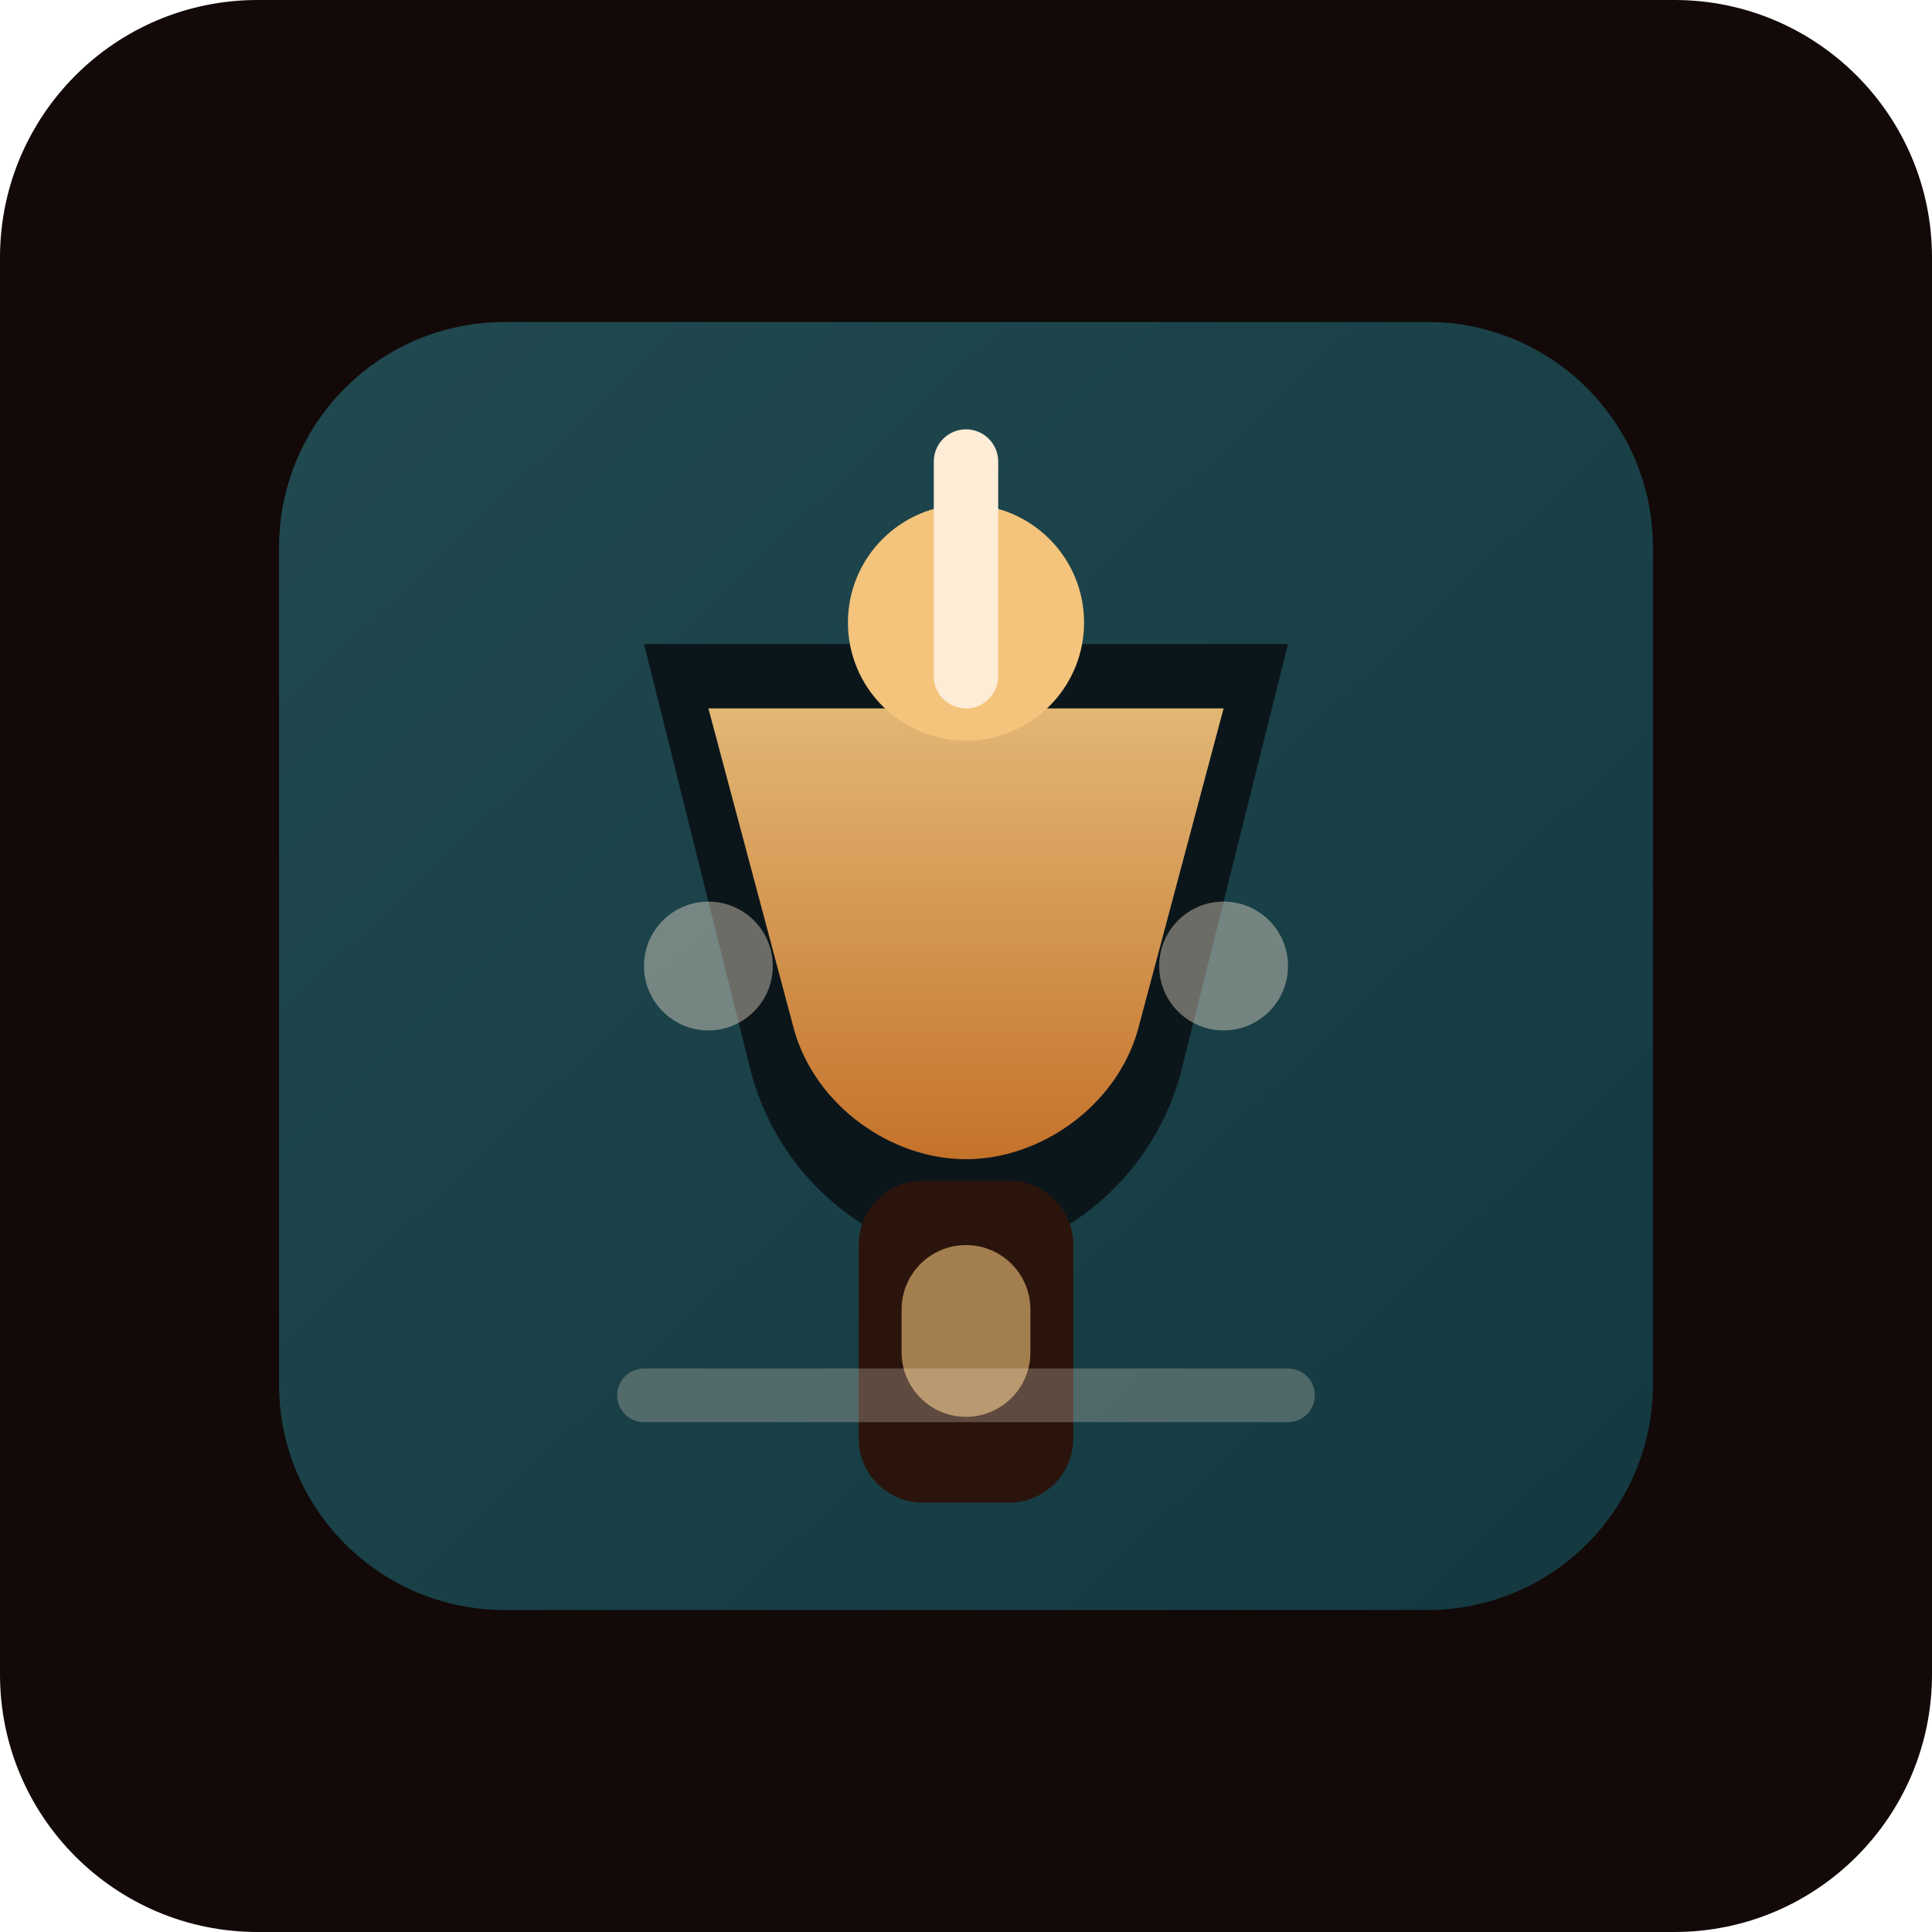
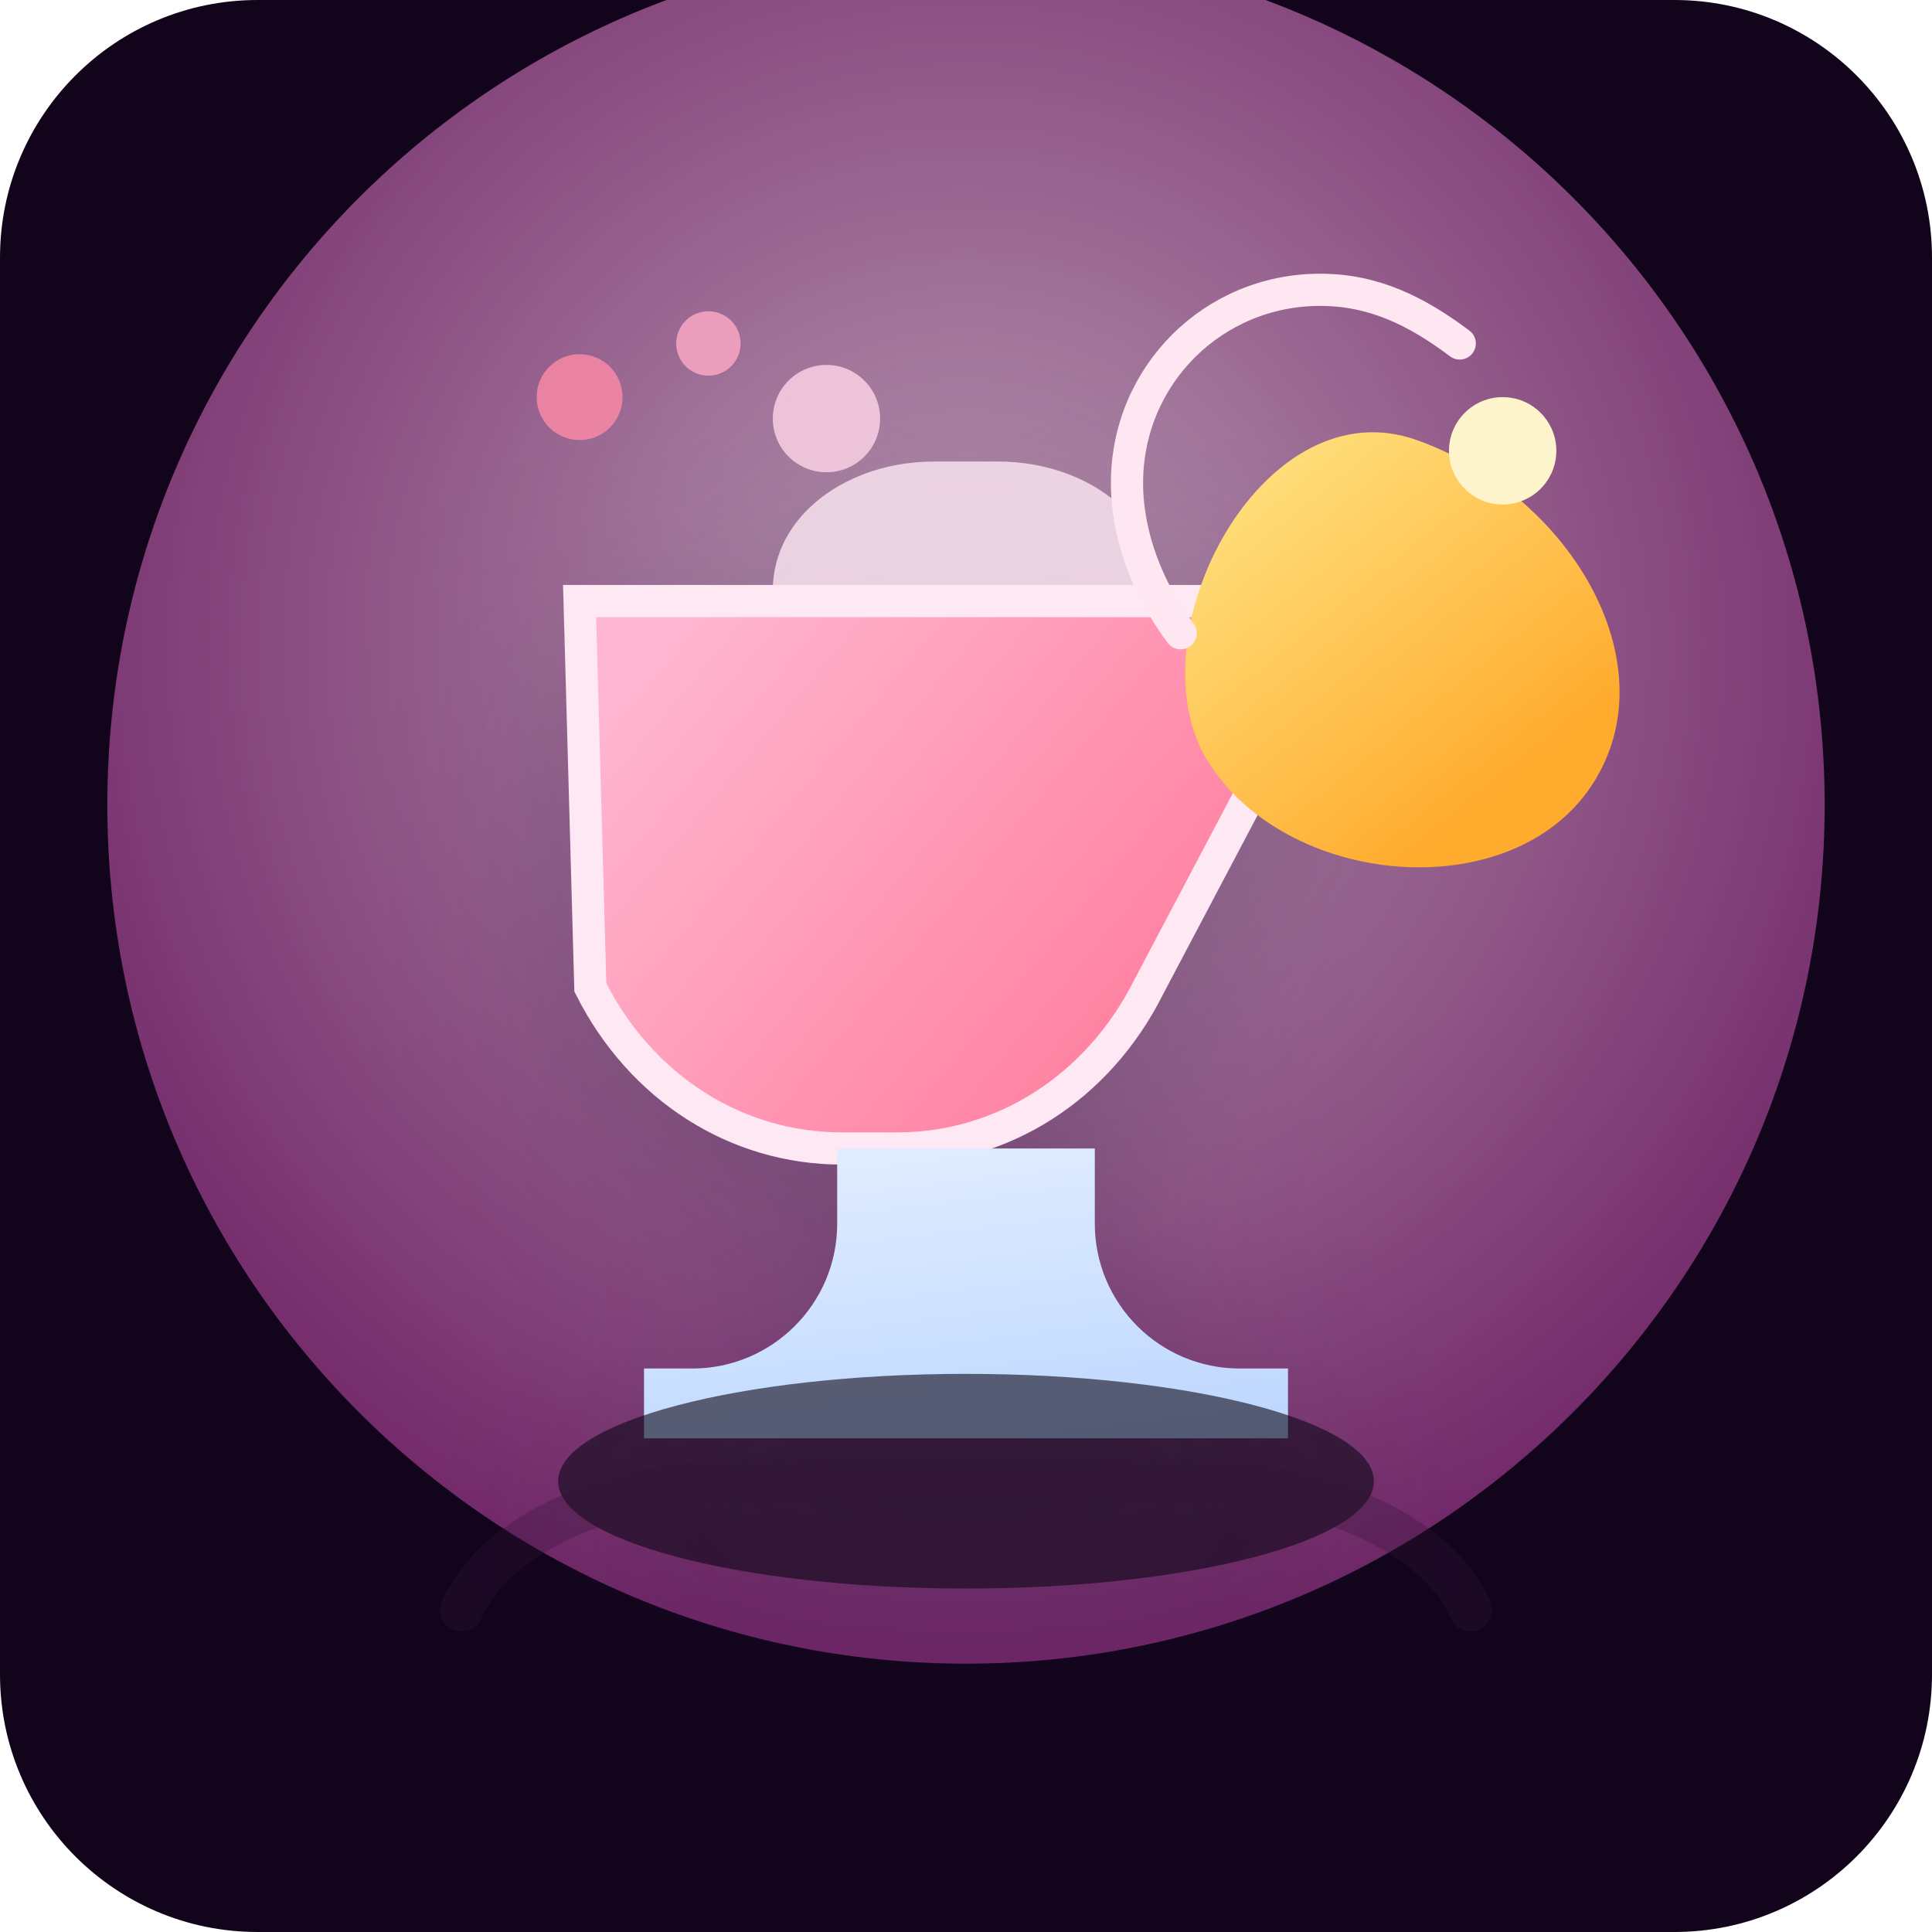
<svg xmlns="http://www.w3.org/2000/svg" width="360" height="360" viewBox="0 0 360 360" fill="none">
  <defs>
-     <linearGradient id="glass" x1="0" y1="0" x2="0" y2="1">
-       <stop offset="0" stop-color="#F4C47C" />
-       <stop offset="1" stop-color="#D47A2C" />
+     <radialGradient id="barGlow" cx="0" cy="0" r="1" gradientUnits="userSpaceOnUse" gradientTransform="translate(180 120) scale(220)">
+       <stop offset="0" stop-color="#FFD7F1" />
+       <stop offset="1" stop-color="#8C1E7A" />
+     </radialGradient>
+     <linearGradient id="glassStem" x1="172" y1="180" x2="188" y2="312" gradientUnits="userSpaceOnUse">
+       <stop stop-color="#F4F8FF" />
+       <stop offset="1" stop-color="#A6C9FF" />
    </linearGradient>
-     <linearGradient id="background" x1="0" y1="0" x2="1" y2="1">
-       <stop offset="0" stop-color="#214950" />
-       <stop offset="1" stop-color="#133840" />
+     <linearGradient id="cocktailFill" x1="120" y1="120" x2="240" y2="220" gradientUnits="userSpaceOnUse">
+       <stop stop-color="#FFB7D1" />
+       <stop offset="1" stop-color="#FF6F91" />
    </linearGradient>
+     <linearGradient id="citrus" x1="248" y1="68" x2="300" y2="132" gradientUnits="userSpaceOnUse">
+       <stop stop-color="#FFE382" />
+       <stop offset="1" stop-color="#FFAB2D" />
+     </linearGradient>
+     <filter id="glassShadow" x="64" y="44" width="232" height="292" filterUnits="userSpaceOnUse" color-interpolation-filters="sRGB">
+       <feOffset dy="12" />
+       <feGaussianBlur stdDeviation="18" />
+       <feColorMatrix type="matrix" values="0 0 0 0 0.1 0 0 0 0 0.05 0 0 0 0 0.2 0 0 0 0.25 0" />
+       <feBlend in="SourceGraphic" result="shape" />
+     </filter>
  </defs>
-   <rect width="360" height="360" rx="48" fill="#120908" />
-   <rect x="52" y="60" width="256" height="240" rx="42" fill="url(#background)" />
-   <path d="M120 120H240L220 200C214 222 194 236 172 236H188C166 236 146 222 140 200L120 120Z" fill="#0B161B" />
-   <path d="M132 132H228L212 192C208 206 194 216 180 216C166 216 152 206 148 192L132 132Z" fill="url(#glass)" opacity="0.92" />
-   <circle cx="180" cy="116" r="22" fill="#F4C47C" />
-   <rect x="174" y="80" width="12" height="52" rx="6" fill="#FDECD6" />
-   <rect x="160" y="220" width="40" height="60" rx="12" fill="#2A140C" />
-   <rect x="168" y="232" width="24" height="32" rx="12" fill="#F4C47C" opacity="0.6" />
-   <circle cx="132" cy="180" r="12" fill="#FDECD6" opacity="0.4" />
-   <circle cx="228" cy="180" r="12" fill="#FDECD6" opacity="0.4" />
-   <path d="M120 260H240" stroke="#FDECD6" stroke-opacity="0.25" stroke-width="10" stroke-linecap="round" />
+   <rect width="360" height="360" rx="48" fill="#12041B" />
+   <circle cx="180" cy="150" r="160" fill="url(#barGlow)" opacity="0.7" />
+   <g filter="url(#glassShadow)">
+     <path d="M108 112H252L214 184C204.544 202.8 186.72 214 167.2 214H156.8C137.28 214 119.456 202.8 110 184L108 112Z" fill="url(#cocktailFill)" stroke="#FDE8F3" stroke-width="6" />
+     <path d="M156 214H204V228C204 242.912 216.088 255 231 255H240V268H120V255H129C143.912 255 156 242.912 156 228V214Z" fill="url(#glassStem)" />
+     <ellipse cx="180" cy="276" rx="76" ry="20" fill="#0C0715" opacity="0.6" />
+     <path d="M144 110C144 96 158 86 174 86H186C202 86 216 96 216 110H144Z" fill="#FDE8F3" opacity="0.8" />
+   </g>
+   <path d="M264 82C292 92 310 122 298 144C284 170 238 166 224 140C212 116 236 72 264 82Z" fill="url(#citrus)" />
+   <circle cx="280" cy="84" r="10" fill="#FFF5CC" />
+   <path d="M220 118C214 110 210 100 210 90C210 70 226 54 246 54C256 54 264 58 272 64" stroke="#FEE7F0" stroke-width="6" stroke-linecap="round" />
+   <g opacity="0.8">
+     <circle cx="108" cy="74" r="8" fill="#FF8BA7" />
+     <circle cx="132" cy="64" r="6" fill="#FFAAC5" />
+     <circle cx="154" cy="78" r="10" fill="#FFD6E7" />
+     <path d="M86 300C92 286 114 276 138 276H222C246 276 268 286 274 300" stroke="#311239" stroke-width="8" stroke-linecap="round" opacity="0.4" />
+   </g>
</svg>
